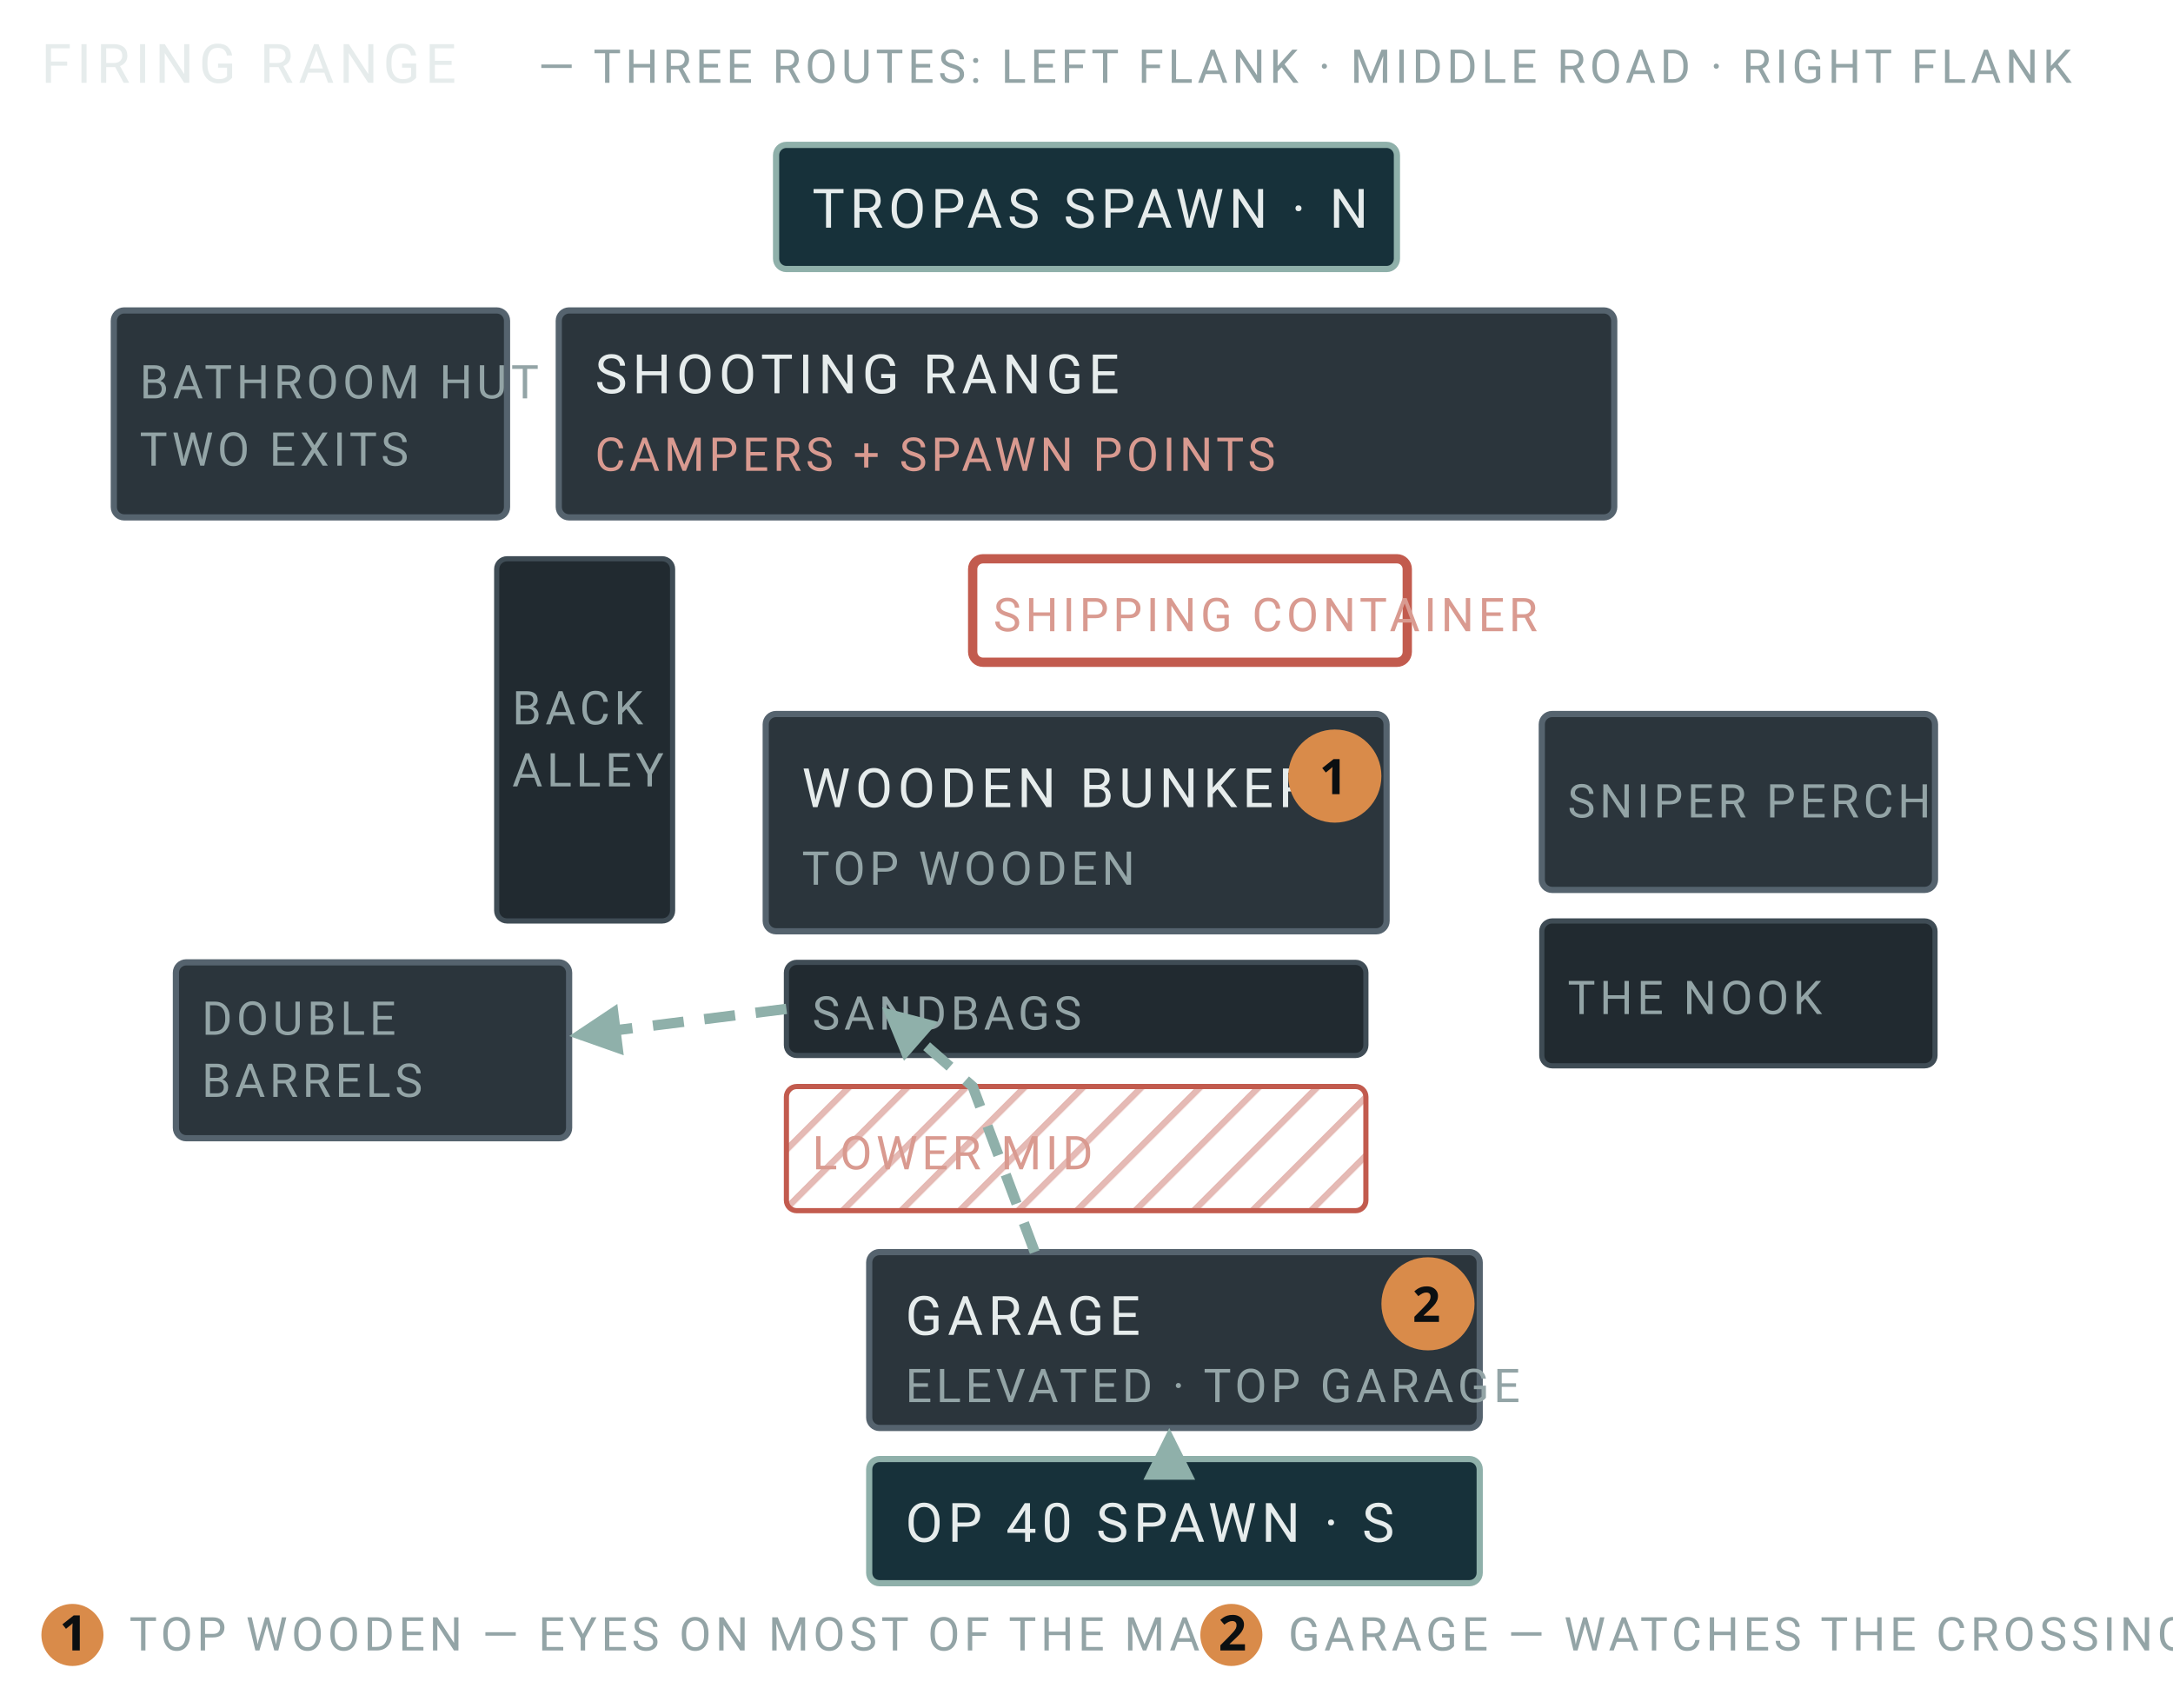
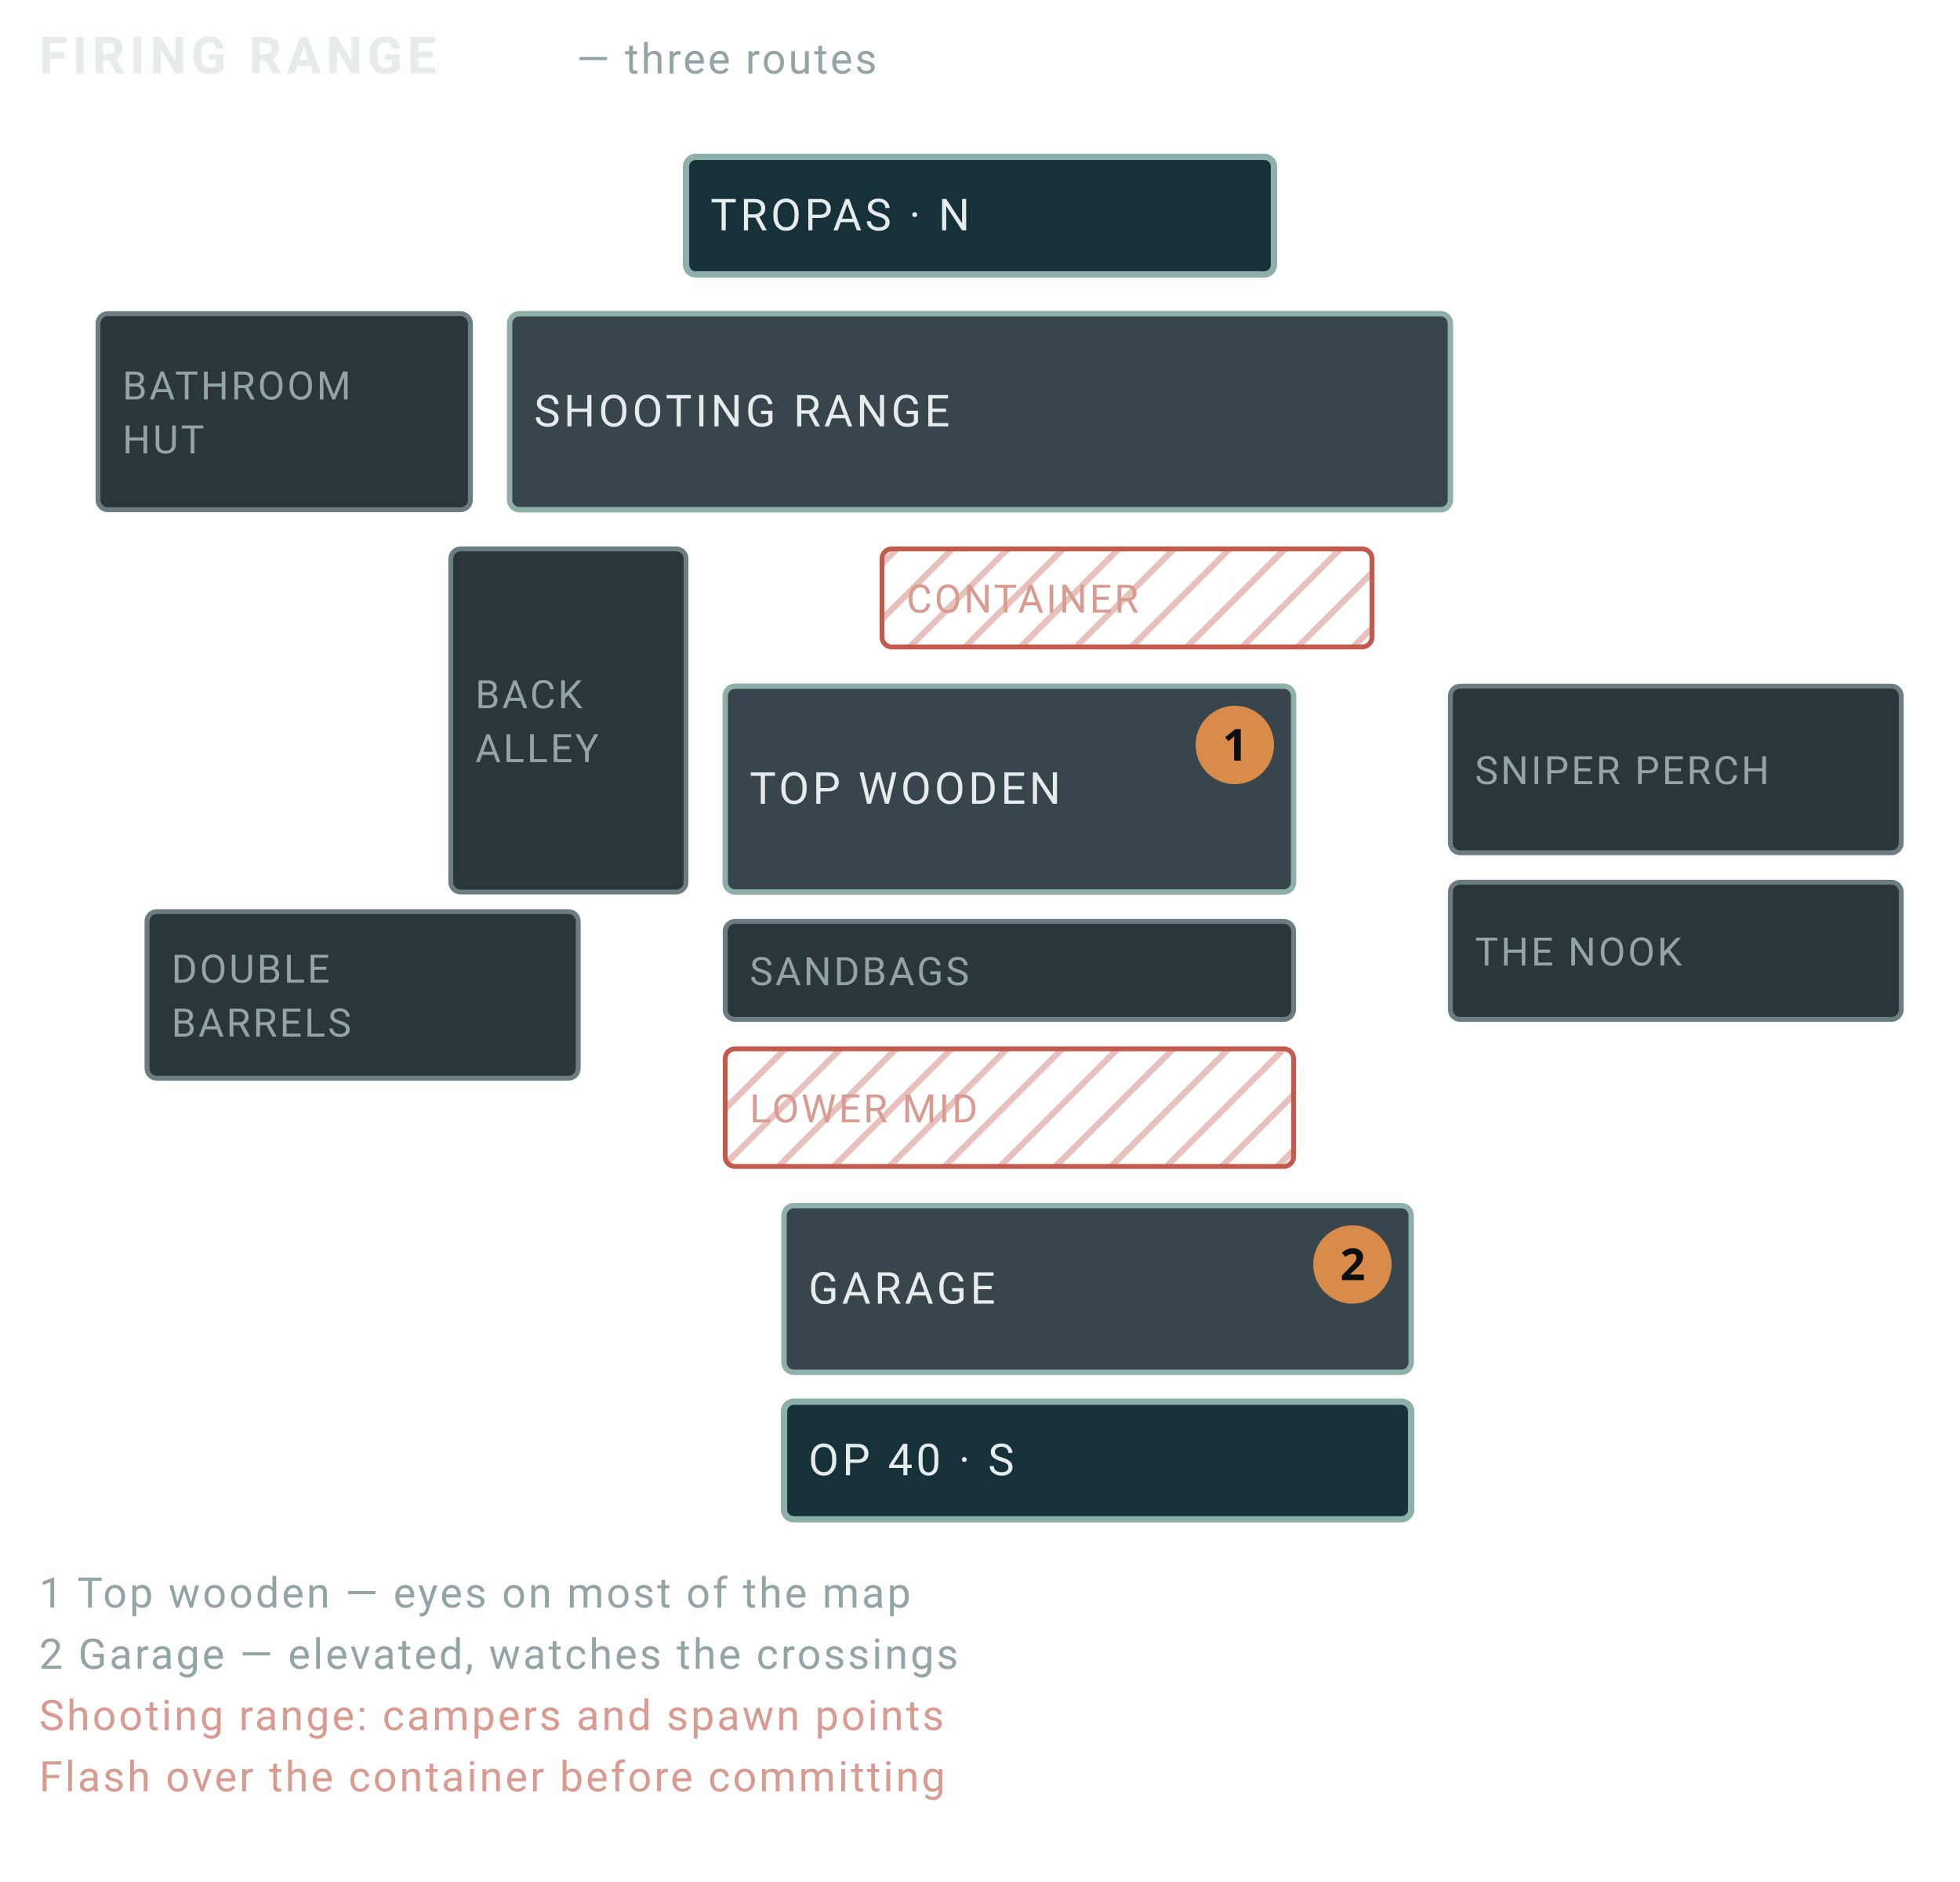
- <svg xmlns="http://www.w3.org/2000/svg" width="420" height="330" viewBox="0 0 420 330" role="img" aria-label="Firing Range tactical schematic: Tropas spawn north, OP 40 spawn south, three routes, with the garage, wooden bunker, sandbags, double barrels, the nook, sniper perch, back alley and the shipping container choke.">
+ <svg xmlns="http://www.w3.org/2000/svg" width="400" height="384" viewBox="0 0 400 384" role="img" aria-label="Firing Range tactical schematic, traced from the in-game minimap.">
  <defs>
-     <pattern id="fr-danger" width="8" height="8" patternTransform="rotate(45)" patternUnits="userSpaceOnUse">
-       <line x1="0" y1="0" x2="0" y2="8" stroke="#c25b4e" stroke-width="2.5" opacity="0.42" />
+     <pattern id="hz" width="8" height="8" patternTransform="rotate(45)" patternUnits="userSpaceOnUse">
+       <line x1="0" y1="0" x2="0" y2="8" stroke="#c25b4e" stroke-width="2.5" opacity="0.38" />
    </pattern>
-     <marker id="fr-arrow" viewBox="0 0 10 10" refX="8" refY="5" markerWidth="5" markerHeight="5" orient="auto">
-       <path d="M0,0 L10,5 L0,10 z" fill="#8fb0aa" />
-     </marker>
    <style>
-       .b  { fill:#2b353c; stroke:#55636e; stroke-width:1.2; }
-       .g  { fill:#212a30; stroke:#3f4c55; stroke-width:1; }
-       .sp { fill:#17313a; stroke:#8fb0aa; stroke-width:1.2; }
-       .t  { fill:#e6ecec; font-family:ui-sans-serif,system-ui,'Segoe UI',Roboto,sans-serif;
-             font-size:10.5px; letter-spacing:1px; }
-       .ts { fill:#93a4a6; font-family:ui-sans-serif,system-ui,'Segoe UI',Roboto,sans-serif;
-             font-size:9px; letter-spacing:0.8px; }
-       .td { fill:#d99a90; font-family:ui-sans-serif,system-ui,'Segoe UI',Roboto,sans-serif;
-             font-size:9px; letter-spacing:0.8px; }
-       .route { fill:none; stroke:#8fb0aa; stroke-width:2; stroke-dasharray:6 4; marker-end:url(#fr-arrow); }
-       .pin { fill:#d98b4a; }
-       .pint { fill:#0b0f11; font-family:ui-sans-serif,system-ui,sans-serif; font-size:9.5px; font-weight:700; }
-       .choke { fill:none; stroke:#c25b4e; stroke-width:1.8; }
-     </style>
+ .terr{fill:#1b2429;stroke:#55636e;stroke-width:1.4}
+ .b{fill:#39454c;stroke:#8fb0aa;stroke-width:1.1}
+ .s{fill:#2b353c;stroke:#6b7d80;stroke-width:1}
+ .sp{fill:#17313a;stroke:#8fb0aa;stroke-width:1.3}
+ .rock{fill:#333f45;stroke:#7d8f92;stroke-width:0.9}
+ .water{fill:#24343c;stroke:#8fb0aa;stroke-width:1}
+ .hot{fill:url(#hz);stroke:#c25b4e;stroke-width:1}
+ .lbl{fill:#e6ecec;font-family:ui-sans-serif,system-ui,'Segoe UI',Roboto,sans-serif;
+      font-size:9.0px;letter-spacing:0.7px}
+ .lbl2{fill:#93a4a6;font-family:ui-sans-serif,system-ui,'Segoe UI',Roboto,sans-serif;
+       font-size:8.0px;letter-spacing:0.5px}
+ .hotlbl{fill:#d99a90;font-family:ui-sans-serif,system-ui,'Segoe UI',Roboto,sans-serif;
+         font-size:8.0px;letter-spacing:0.5px}
+ .ttl{fill:#e6ecec;font-family:ui-sans-serif,system-ui,'Segoe UI',Roboto,sans-serif;
+      font-size:10.5px;letter-spacing:1.0px;font-weight:600}
+ .key{fill:#93a4a6;font-family:ui-sans-serif,system-ui,'Segoe UI',Roboto,sans-serif;
+      font-size:8.6px;letter-spacing:0.5px}
+ .keyhot{fill:#d99a90;font-family:ui-sans-serif,system-ui,'Segoe UI',Roboto,sans-serif;
+         font-size:8.6px;letter-spacing:0.5px}
+ .pin{fill:#d98b4a}
+ .pinn{fill:#0b0f11;font-family:ui-sans-serif,system-ui,sans-serif;font-size:9px;font-weight:700}
+ .link{stroke:#55636e;stroke-width:1.3;fill:none;stroke-dasharray:3 3}
+ </style>
  </defs>
-   <text class="t" x="8" y="16">FIRING RANGE</text>
-   <text class="ts" x="104" y="16">— THREE ROUTES: LEFT FLANK · MIDDLE ROAD · RIGHT FLANK</text>
-   <rect class="sp" x="150" y="28" width="120" height="24" rx="2" />
-   <text class="t" x="157" y="44">TROPAS SPAWN · N</text>
-   <rect class="b" x="108" y="60" width="204" height="40" rx="2" />
-   <text class="t" x="115" y="76">SHOOTING RANGE</text>
-   <text class="td" x="115" y="91">CAMPERS + SPAWN POINTS</text>
-   <rect class="b" x="22" y="60" width="76" height="40" rx="2" />
-   <text class="ts" x="27" y="77">BATHROOM HUT</text>
-   <text class="ts" x="27" y="90">TWO EXITS</text>
-   <rect class="g choke" x="188" y="108" width="84" height="20" rx="2" />
-   <text class="td" x="192" y="122">SHIPPING CONTAINER</text>
-   <rect class="g" x="96" y="108" width="34" height="70" rx="2" />
-   <text class="ts" x="99" y="140">BACK</text>
-   <text class="ts" x="99" y="152">ALLEY</text>
-   <rect class="b" x="148" y="138" width="120" height="42" rx="2" />
-   <text class="t" x="155" y="156">WOODEN BUNKER</text>
-   <text class="ts" x="155" y="171">TOP WOODEN</text>
-   <rect class="b" x="298" y="138" width="76" height="34" rx="2" />
-   <text class="ts" x="303" y="158">SNIPER PERCH</text>
-   <rect class="g" x="298" y="178" width="76" height="28" rx="2" />
-   <text class="ts" x="303" y="196">THE NOOK</text>
-   <rect class="g" x="152" y="186" width="112" height="18" rx="2" />
-   <text class="ts" x="157" y="199">SANDBAGS</text>
-   <rect x="152" y="210" width="112" height="24" fill="url(#fr-danger)" stroke="#c25b4e" stroke-width="1" rx="2" />
-   <text class="td" x="157" y="226">LOWER MID</text>
-   <rect class="b" x="34" y="186" width="76" height="34" rx="2" />
-   <text class="ts" x="39" y="200">DOUBLE</text>
-   <text class="ts" x="39" y="212">BARRELS</text>
-   <rect class="b" x="168" y="242" width="118" height="34" rx="2" />
-   <text class="t" x="175" y="258">GARAGE</text>
-   <text class="ts" x="175" y="271">ELEVATED · TOP GARAGE</text>
-   <rect class="sp" x="168" y="282" width="118" height="24" rx="2" />
-   <text class="t" x="175" y="298">OP 40 SPAWN · S</text>
-   <path class="route" d="M226 282 L226 278" />
-   <path class="route" d="M200 242 L188 210 L172 196" />
-   <path class="route" d="M152 195 L112 200" />
-   <circle class="pin" cx="258" cy="150" r="9" />
-   <text class="pint" x="255" y="153.5">1</text>
-   <circle class="pin" cx="276" cy="252" r="9" />
-   <text class="pint" x="273" y="255.5">2</text>
-   <circle class="pin" cx="14" cy="316" r="6" />
-   <text class="pint" x="11.5" y="319">1</text>
-   <text class="ts" x="25" y="319">TOP WOODEN — EYES ON MOST OF THE MAP</text>
-   <circle class="pin" cx="238" cy="316" r="6" />
-   <text class="pint" x="235.5" y="319">2</text>
-   <text class="ts" x="249" y="319">GARAGE — WATCHES THE CROSSINGS</text>
+   <text class="ttl" x="8" y="15">FIRING RANGE</text>
+   <text class="key" x="117.68" y="15">— three routes</text>
+   <rect class="sp" x="140" y="32" width="120" height="24" rx="2" />
+   <text class="lbl" x="145" y="47">TROPAS · N</text>
+   <rect class="b" x="104" y="64" width="192" height="40" rx="2" />
+   <text class="lbl" x="109" y="87">SHOOTING RANGE</text>
+   <rect class="s" x="20" y="64" width="76" height="40" rx="2" />
+   <text class="lbl2" x="25" y="81.5">BATHROOM</text>
+   <text class="lbl2" x="25" y="92.5">HUT</text>
+   <rect class="hot" x="180" y="112" width="100" height="20" rx="2" />
+   <text class="hotlbl" x="185" y="125">CONTAINER</text>
+   <rect class="s" x="92" y="112" width="48" height="70" rx="2" />
+   <text class="lbl2" x="97" y="144.5">BACK</text>
+   <text class="lbl2" x="97" y="155.5">ALLEY</text>
+   <rect class="b" x="148" y="140" width="116" height="42" rx="2" />
+   <text class="lbl" x="153" y="164">TOP WOODEN</text>
+   <rect class="s" x="296" y="140" width="92" height="34" rx="2" />
+   <text class="lbl2" x="301" y="160">SNIPER PERCH</text>
+   <rect class="s" x="296" y="180" width="92" height="28" rx="2" />
+   <text class="lbl2" x="301" y="197">THE NOOK</text>
+   <rect class="s" x="148" y="188" width="116" height="20" rx="2" />
+   <text class="lbl2" x="153" y="201">SANDBAGS</text>
+   <rect class="hot" x="148" y="214" width="116" height="24" rx="2" />
+   <text class="hotlbl" x="153" y="229">LOWER MID</text>
+   <rect class="s" x="30" y="186" width="88" height="34" rx="2" />
+   <text class="lbl2" x="35" y="200.5">DOUBLE</text>
+   <text class="lbl2" x="35" y="211.5">BARRELS</text>
+   <rect class="b" x="160" y="246" width="128" height="34" rx="2" />
+   <text class="lbl" x="165" y="266">GARAGE</text>
+   <rect class="sp" x="160" y="286" width="128" height="24" rx="2" />
+   <text class="lbl" x="165" y="301">OP 40 · S</text>
+   <circle class="pin" cx="252" cy="152" r="8" />
+   <text class="pinn" x="249.5" y="155.2">1</text>
+   <circle class="pin" cx="276" cy="258" r="8" />
+   <text class="pinn" x="273.5" y="261.2">2</text>
+   <text class="key" x="8" y="328">1  Top wooden — eyes on most of the map</text>
+   <text class="key" x="8" y="340.5">2  Garage — elevated, watches the crossings</text>
+   <text class="keyhot" x="8" y="353">Shooting range: campers and spawn points</text>
+   <text class="keyhot" x="8" y="365.5">Flash over the container before committing</text>
</svg>
